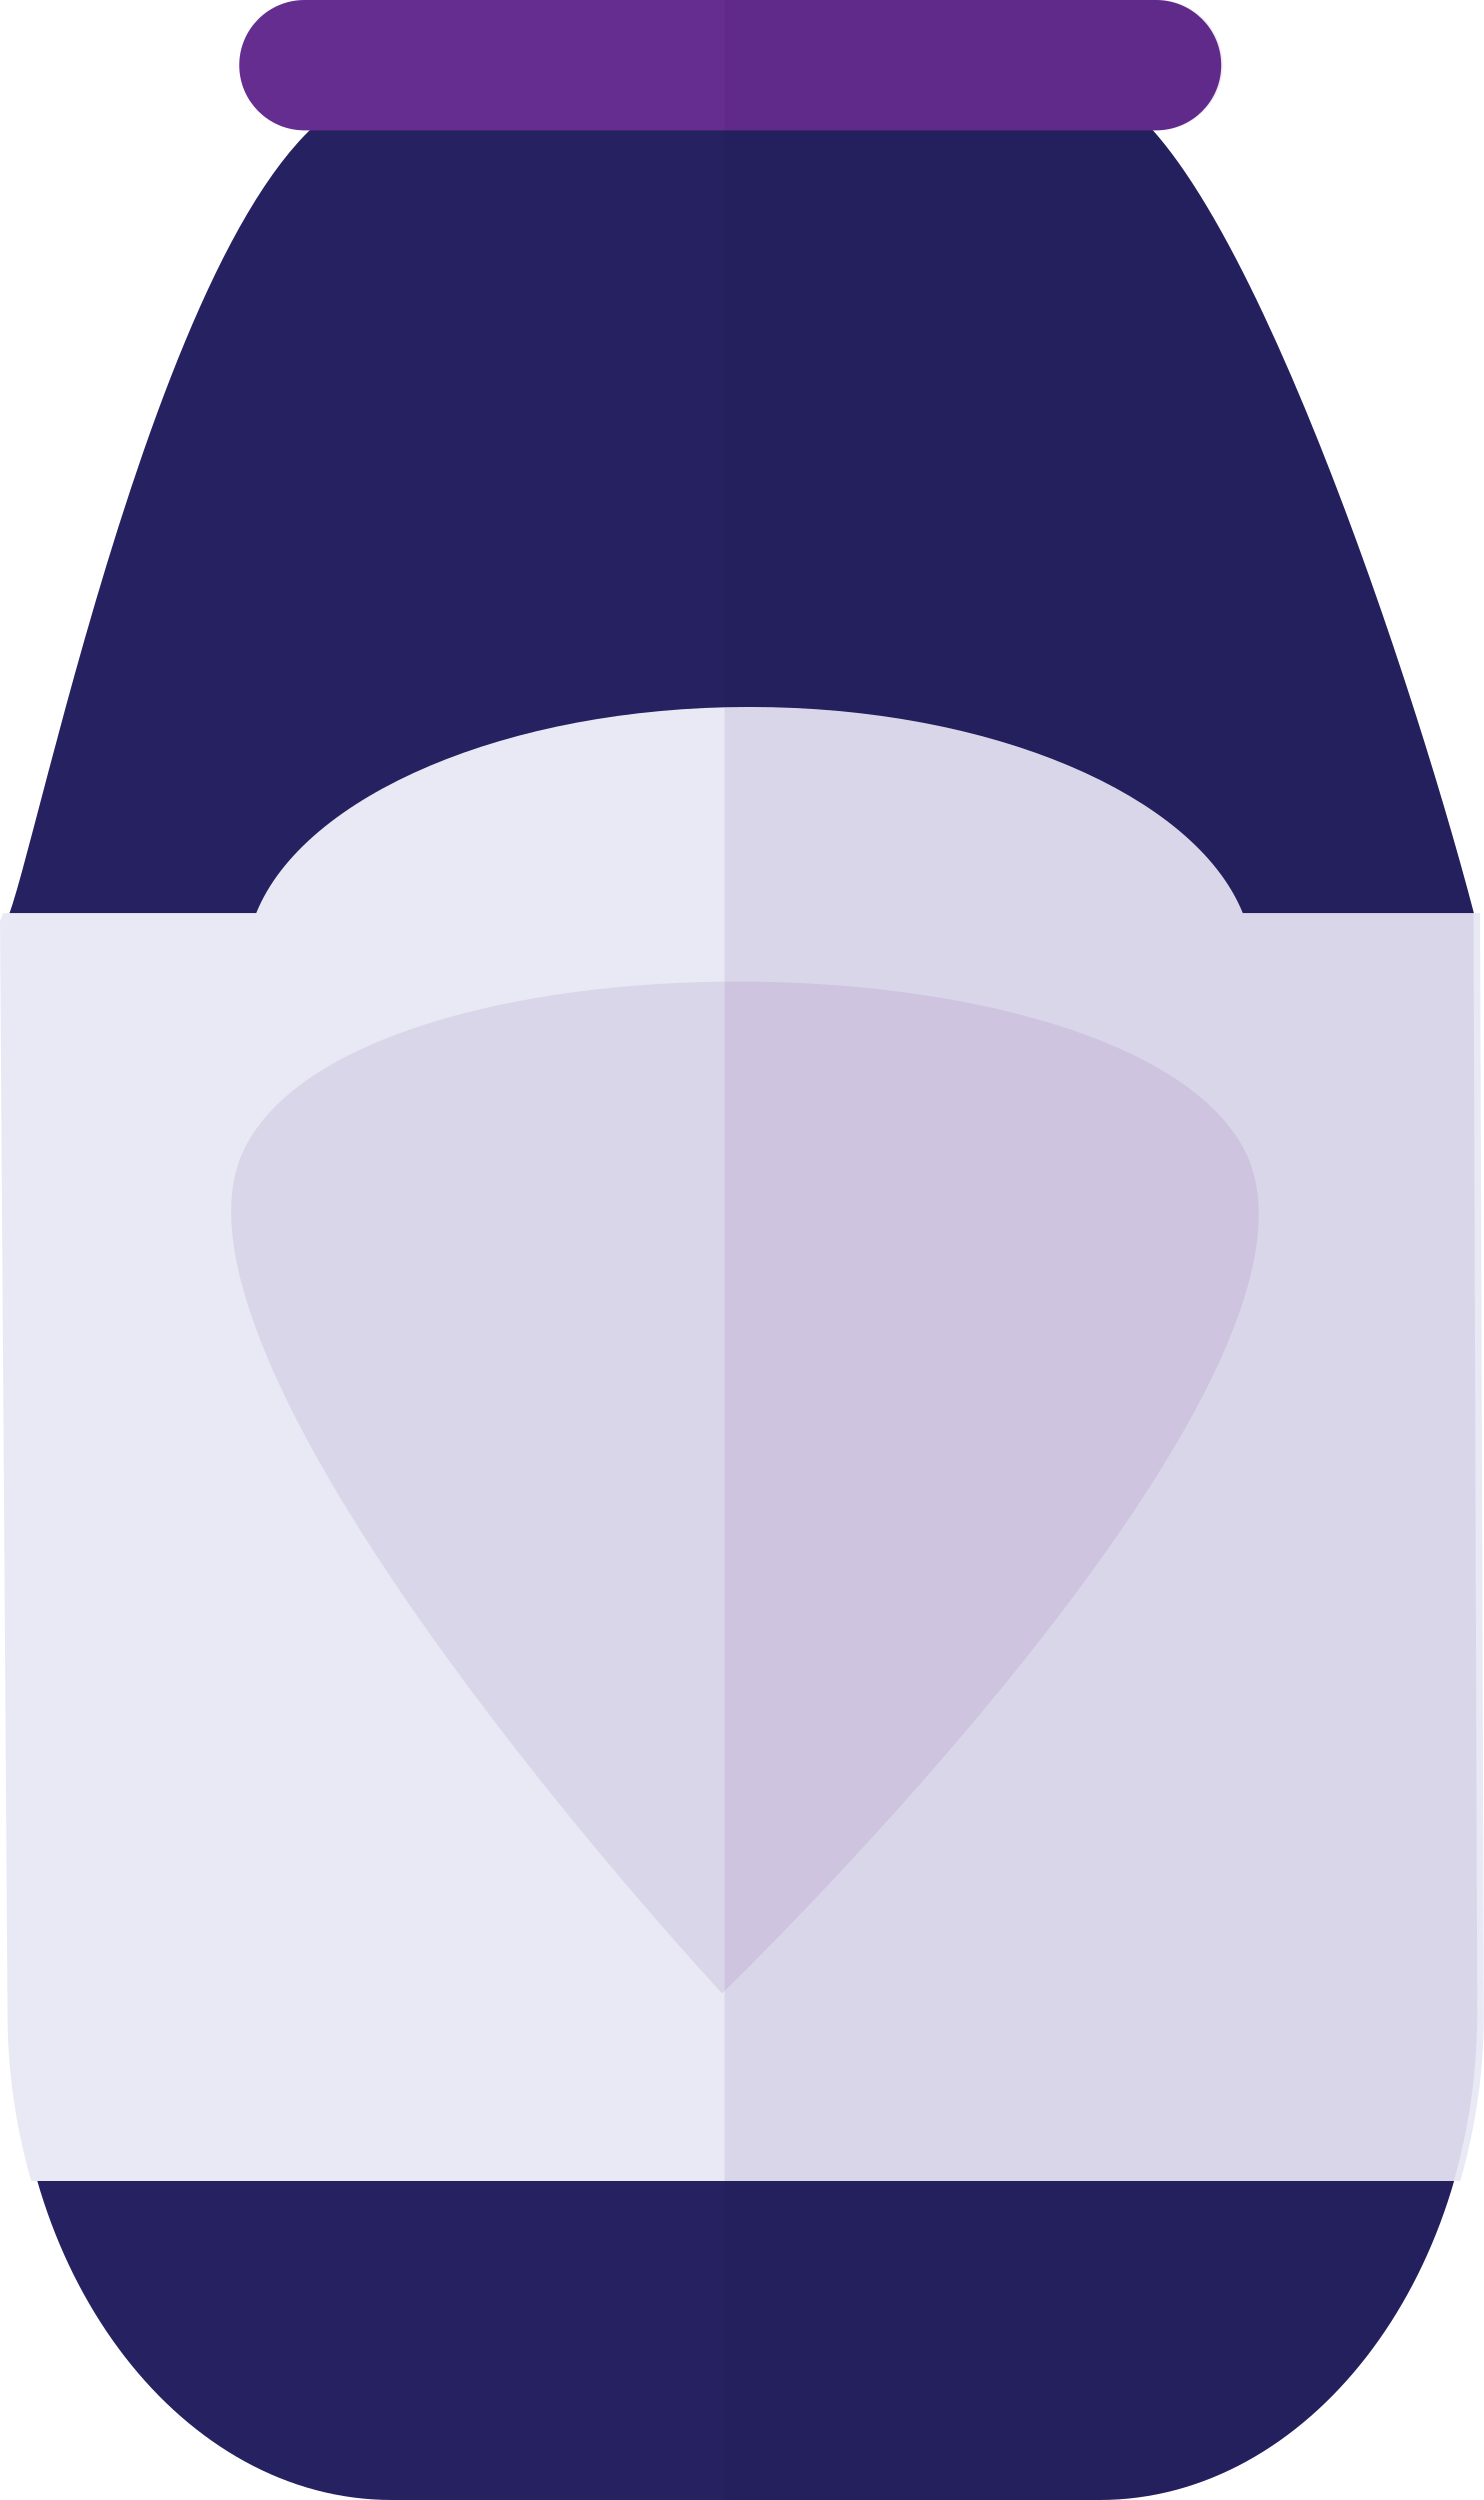
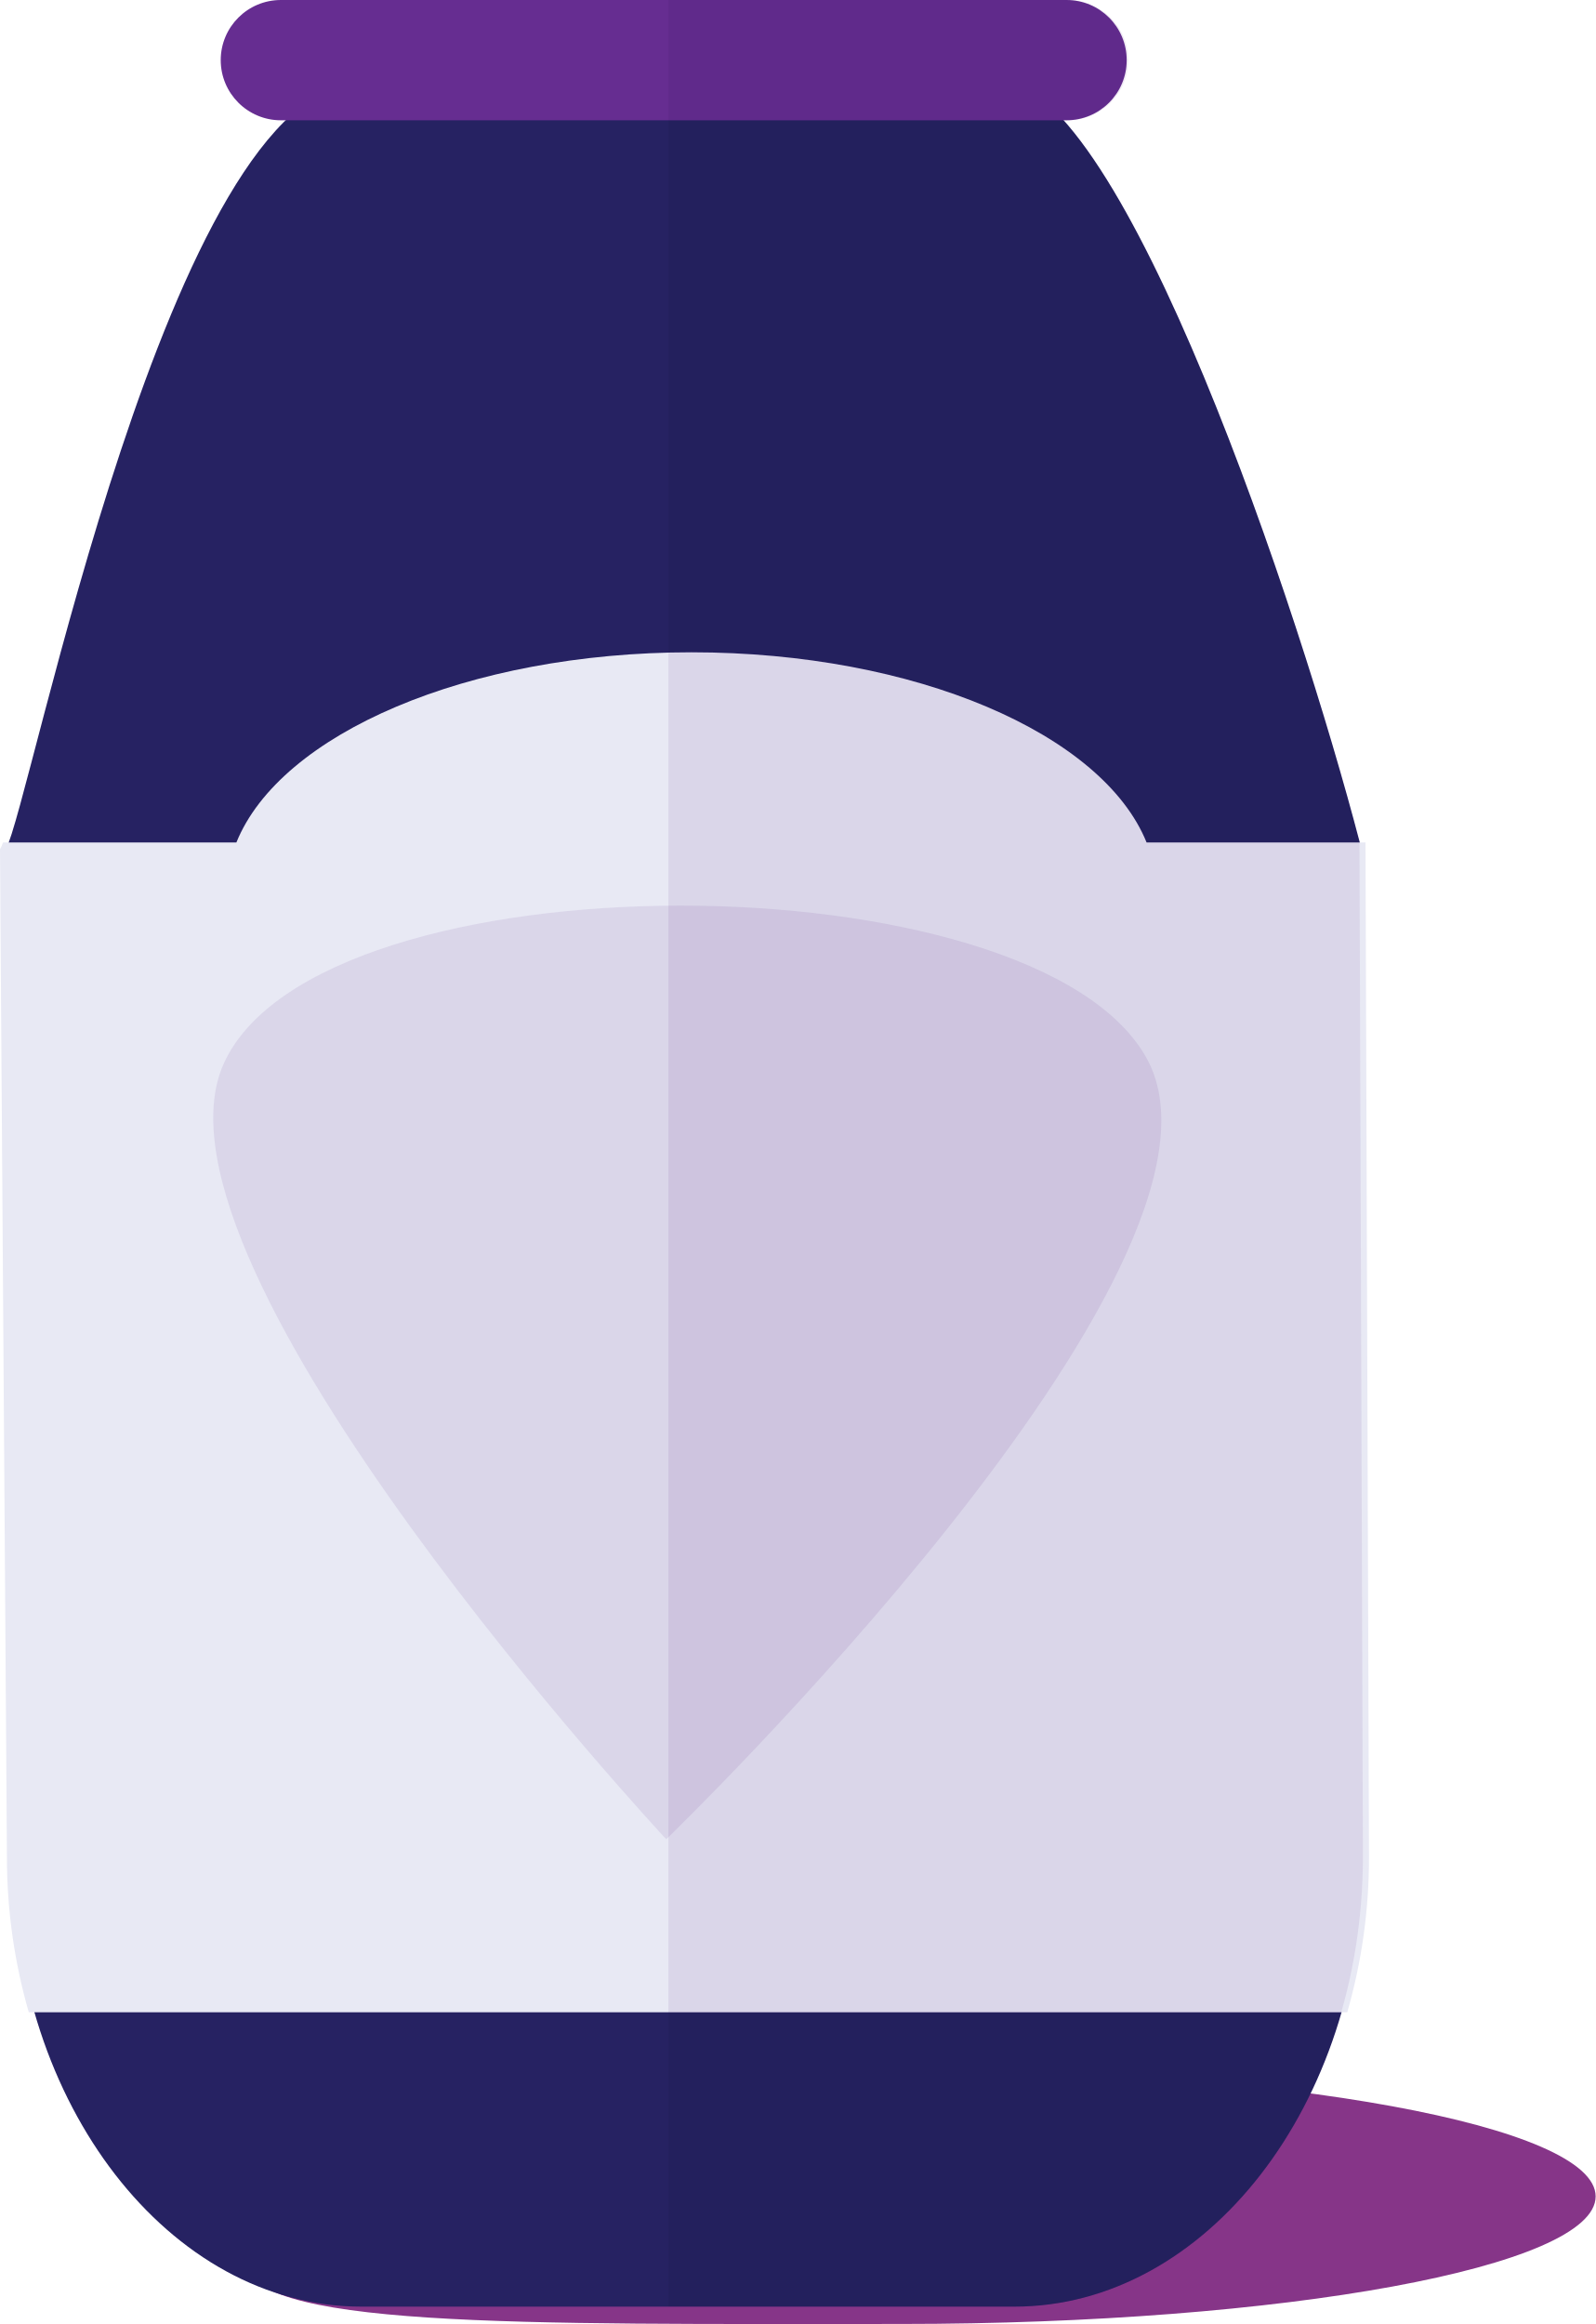
- <svg xmlns="http://www.w3.org/2000/svg" viewBox="0 0 349.55 588.92">
+ <svg xmlns="http://www.w3.org/2000/svg" viewBox="0 0 407.42 593.35">
  <defs>
-     <style>.cls-1{isolation:isolate;}.cls-2{fill:#262262;}.cls-3,.cls-5{fill:#662d91;}.cls-4{fill:#e8e9f4;}.cls-5{opacity:0.1;mix-blend-mode:multiply;}</style>
+     <style>.cls-1{isolation:isolate;}.cls-2{fill:#863588;}.cls-3{fill:#262262;}.cls-4,.cls-6{fill:#662d91;}.cls-5{fill:#e8e9f4;}.cls-6{opacity:0.1;mix-blend-mode:multiply;}</style>
  </defs>
  <g class="cls-1">
    <g id="Layer_2" data-name="Layer 2">
      <g id="Layer_7" data-name="Layer 7">
-         <path class="cls-2" d="M259,588.92H92.26c-49,0-89-51.73-89-114.95L1.47,216.85C7.73,206.15,43.29,21.22,92.26,21.22l162.94-.92c32,1.72,76.57,135.82,92,194.79L348.08,474C348.08,537.19,308,588.92,259,588.92Z" />
-         <rect class="cls-3" x="56.36" width="231.32" height="30.71" rx="15.36" ry="15.36" />
-         <path class="cls-4" d="M348.66,215.09H292.76c-11.22-27.72-59-48.55-116.2-48.55s-105,20.83-116.2,48.55H.77A12,12,0,0,1,0,216.85L1.77,474a142.72,142.72,0,0,0,5.58,39.77H344A142.72,142.72,0,0,0,349.55,474Z" />
-         <path class="cls-5" d="M271.59,30.71h.73a15.36,15.36,0,1,0,0-30.71H170.67V588.92H259c49,0,89-51.73,89-114.95l-.88-258.88C334.27,165.68,300.92,63.56,271.59,30.71Z" />
-         <path class="cls-5" d="M292.94,270.48c28.55,52.91-122.83,199.11-122.83,199.11s-136.24-146.28-113-198C81.4,217.55,264.8,218.34,292.94,270.48Z" />
+         <path class="cls-2" d="M407.42,560.78c0-18-79.45-32.56-177.45-32.56S62.11,558.61,62.11,576.59,132,593.34,230,593.34,407.42,578.76,407.42,560.78Z" />
+         <path class="cls-3" d="M259,588.92H92.26c-49,0-89-51.73-89-114.95L1.47,216.85C7.73,206.15,43.29,21.22,92.26,21.22l162.94-.92c32,1.72,76.57,135.82,92,194.79L348.08,474C348.08,537.19,308,588.92,259,588.92Z" />
+         <rect class="cls-4" x="56.36" width="231.32" height="30.71" rx="15.36" ry="15.36" />
+         <path class="cls-5" d="M348.66,215.09H292.76c-11.22-27.72-59-48.55-116.2-48.55s-105,20.83-116.2,48.55H.77A12,12,0,0,1,0,216.85L1.77,474a142.72,142.72,0,0,0,5.58,39.77H344A142.72,142.72,0,0,0,349.55,474Z" />
+         <path class="cls-6" d="M271.59,30.71h.73a15.36,15.36,0,1,0,0-30.71H170.67V588.92H259c49,0,89-51.73,89-114.95l-.88-258.88C334.27,165.68,300.92,63.56,271.59,30.71Z" />
+         <path class="cls-6" d="M292.94,270.48c28.55,52.91-122.83,199.11-122.83,199.11s-136.24-146.28-113-198C81.4,217.55,264.8,218.34,292.94,270.48Z" />
      </g>
    </g>
  </g>
</svg>
